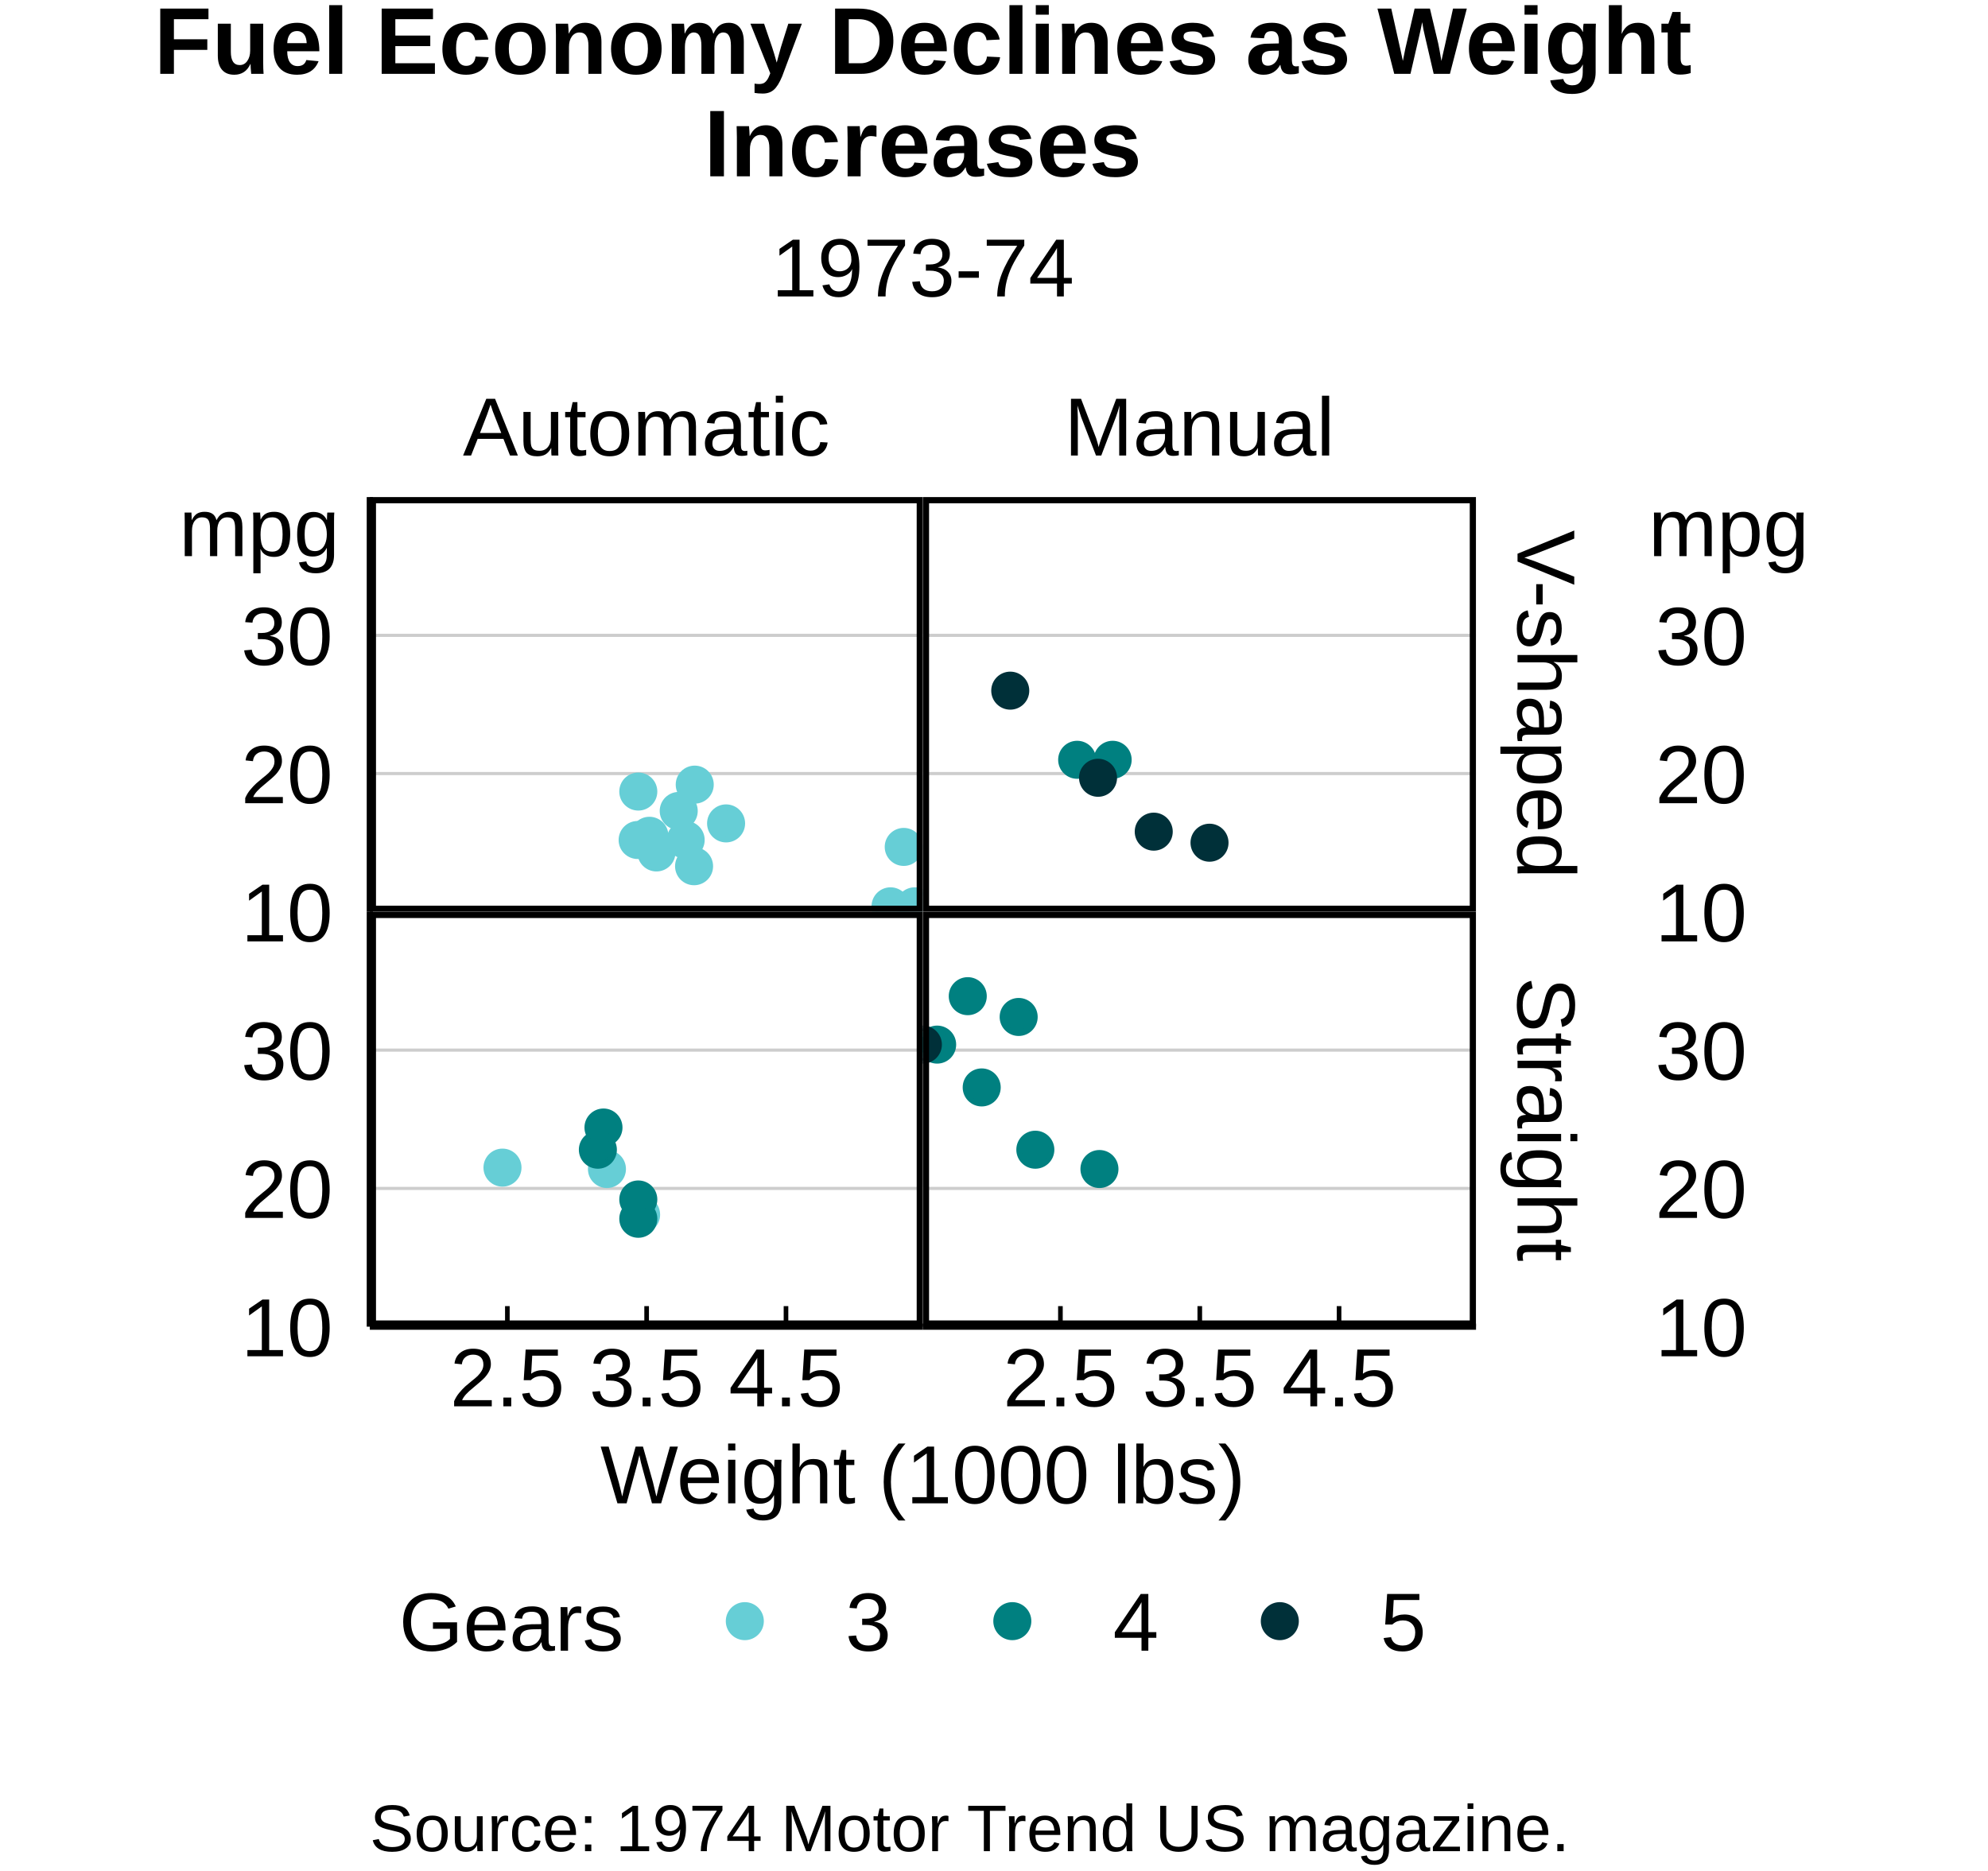
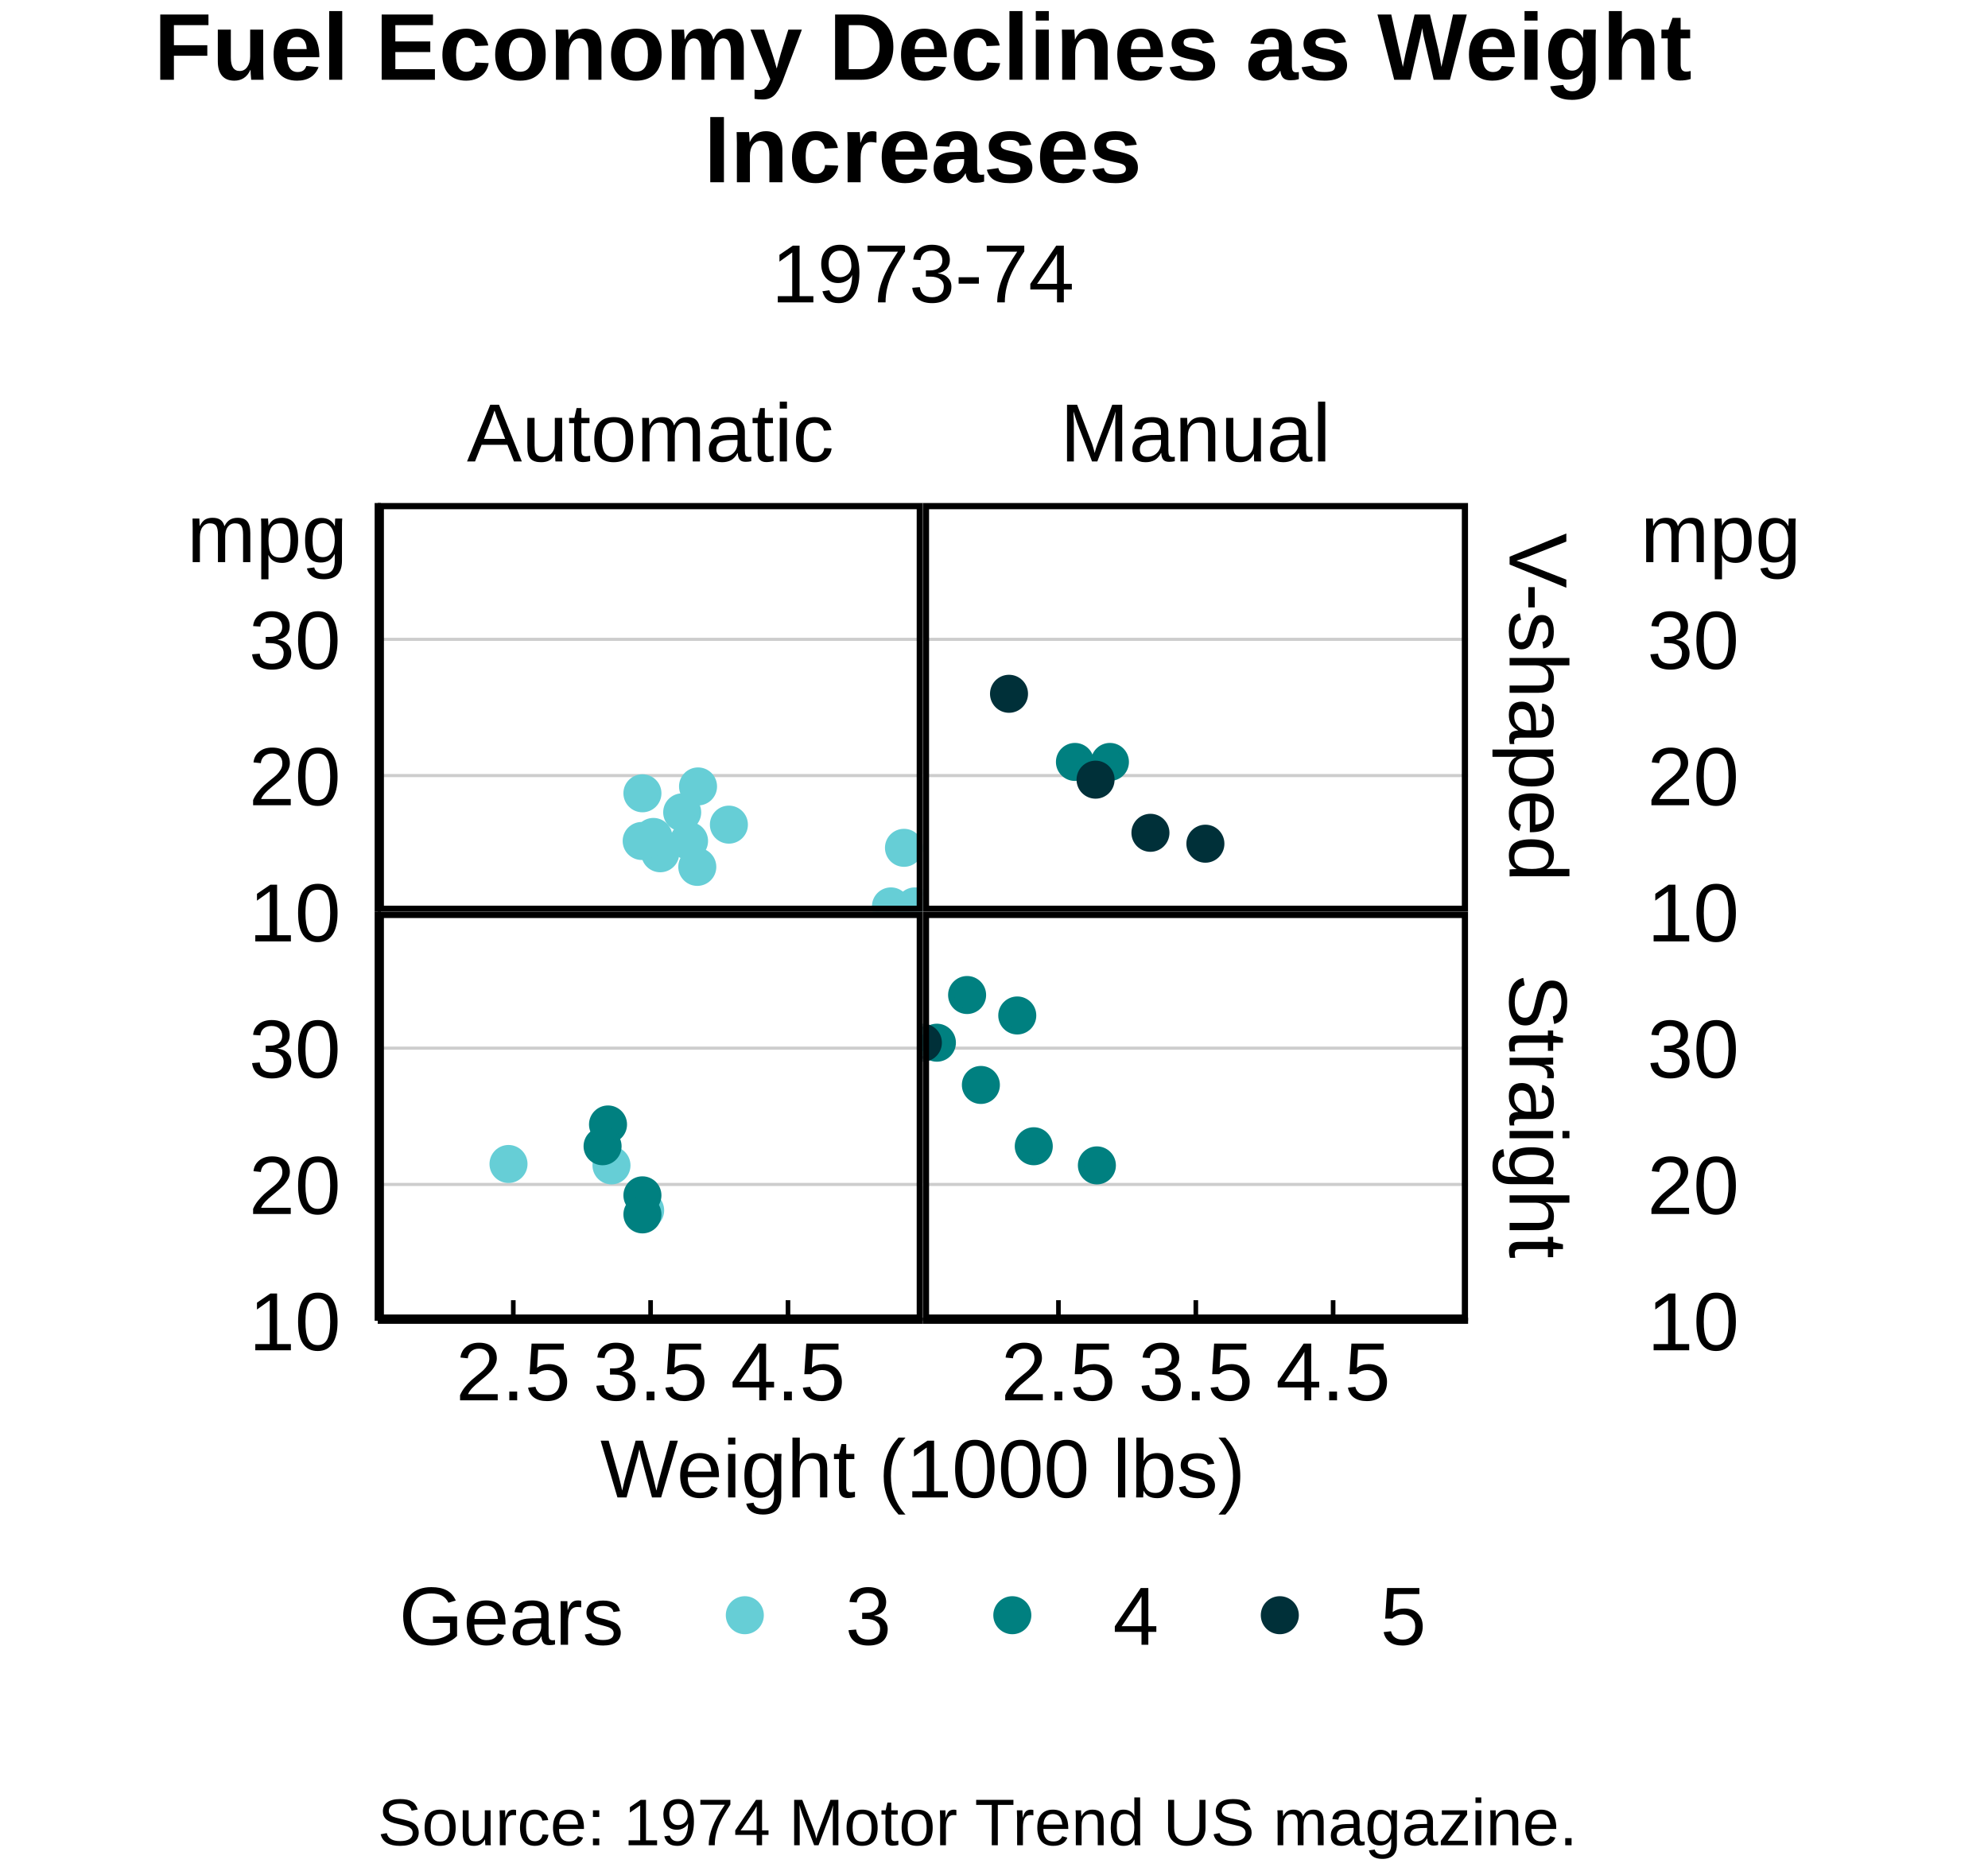
<svg xmlns="http://www.w3.org/2000/svg" class="svglite" width="240.94pt" height="226.77pt" viewBox="0 0 240.94 226.77">
  <defs>
    <style type="text/css">
    .svglite line, .svglite polyline, .svglite polygon, .svglite path, .svglite rect, .svglite circle {
      fill: none;
      stroke: #000000;
      stroke-linecap: round;
      stroke-linejoin: round;
      stroke-miterlimit: 10.00;
    }
    .svglite text {
      white-space: pre;
    }
  </style>
  </defs>
  <rect width="100%" height="100%" style="stroke: none; fill: #FFFFFF;" />
  <defs>
    <clipPath id="cpMC4wMHwyNDAuOTR8MC4wMHwyMjYuNzc=">
      <rect x="0.00" y="0.00" width="240.94" height="226.77" />
    </clipPath>
  </defs>
  <g clip-path="url(#cpMC4wMHwyNDAuOTR8MC4wMHwyMjYuNzc=)">
</g>
  <defs>
-     <clipPath id="cpMTYuMDB8MjI0Ljk1fDAuMDB8MjI2Ljc3">
-       <rect x="16.00" y="0.00" width="208.95" height="226.77" />
-     </clipPath>
-   </defs>
-   <g clip-path="url(#cpMTYuMDB8MjI0Ljk1fDAuMDB8MjI2Ljc3)">
-     <rect x="16.00" y="0.00" width="208.95" height="226.77" style="stroke-width: 0.75; stroke: none; fill: #FFFFFF;" />
-   </g>
-   <g clip-path="url(#cpMC4wMHwyNDAuOTR8MC4wMHwyMjYuNzc=)">
- </g>
-   <defs>
-     <clipPath id="cpNDQuODJ8MTExLjg1fDYwLjI1fDExMC41Mg==">
-       <rect x="44.82" y="60.25" width="67.03" height="50.27" />
-     </clipPath>
-   </defs>
-   <g clip-path="url(#cpNDQuODJ8MTExLjg1fDYwLjI1fDExMC41Mg==)">
-     <rect x="44.82" y="60.25" width="67.03" height="50.27" style="stroke-width: 0.75; stroke: none; fill: #FFFFFF;" />
-     <polyline points="44.82,110.52 111.85,110.52 " style="stroke-width: 0.38; stroke: #CDCDCD; stroke-linecap: butt;" />
-     <polyline points="44.82,93.76 111.85,93.76 " style="stroke-width: 0.38; stroke: #CDCDCD; stroke-linecap: butt;" />
-     <polyline points="44.82,77.01 111.85,77.01 " style="stroke-width: 0.38; stroke: #CDCDCD; stroke-linecap: butt;" />
-     <circle cx="77.36" cy="95.94" r="1.95" style="stroke-width: 0.71; stroke: #66CED6; fill: #66CED6;" />
-     <circle cx="79.56" cy="103.32" r="1.95" style="stroke-width: 0.71; stroke: #66CED6; fill: #66CED6;" />
-     <circle cx="88.00" cy="99.80" r="1.95" style="stroke-width: 0.71; stroke: #66CED6; fill: #66CED6;" />
-     <circle cx="82.26" cy="98.29" r="1.95" style="stroke-width: 0.71; stroke: #66CED6; fill: #66CED6;" />
-     <circle cx="83.10" cy="101.81" r="1.95" style="stroke-width: 0.71; stroke: #66CED6; fill: #66CED6;" />
-     <circle cx="107.93" cy="109.85" r="1.95" style="stroke-width: 0.71; stroke: #66CED6; fill: #66CED6;" />
-     <circle cx="110.86" cy="109.85" r="1.95" style="stroke-width: 0.71; stroke: #66CED6; fill: #66CED6;" />
-     <circle cx="109.53" cy="102.65" r="1.95" style="stroke-width: 0.71; stroke: #66CED6; fill: #66CED6;" />
-     <circle cx="78.71" cy="101.30" r="1.95" style="stroke-width: 0.71; stroke: #66CED6; fill: #66CED6;" />
-     <circle cx="77.28" cy="101.81" r="1.95" style="stroke-width: 0.71; stroke: #66CED6; fill: #66CED6;" />
-     <circle cx="84.12" cy="104.99" r="1.95" style="stroke-width: 0.71; stroke: #66CED6; fill: #66CED6;" />
-     <circle cx="84.20" cy="95.10" r="1.95" style="stroke-width: 0.71; stroke: #66CED6; fill: #66CED6;" />
-     <rect x="44.82" y="60.25" width="67.03" height="50.27" style="stroke-width: 1.50;" />
-   </g>
-   <g clip-path="url(#cpMC4wMHwyNDAuOTR8MC4wMHwyMjYuNzc=)">
- </g>
-   <defs>
-     <clipPath id="cpNDQuODJ8MTExLjg1fDExMC41MnwxNjAuODA=">
-       <rect x="44.82" y="110.52" width="67.03" height="50.27" />
-     </clipPath>
-   </defs>
-   <g clip-path="url(#cpNDQuODJ8MTExLjg1fDExMC41MnwxNjAuODA=)">
-     <rect x="44.82" y="110.52" width="67.03" height="50.27" style="stroke-width: 0.75; stroke: none; fill: #FFFFFF;" />
-     <polyline points="44.82,160.80 111.85,160.80 " style="stroke-width: 0.38; stroke: #CDCDCD; stroke-linecap: butt;" />
-     <polyline points="44.82,144.04 111.85,144.04 " style="stroke-width: 0.38; stroke: #CDCDCD; stroke-linecap: butt;" />
-     <polyline points="44.82,127.28 111.85,127.28 " style="stroke-width: 0.38; stroke: #CDCDCD; stroke-linecap: butt;" />
-     <circle cx="73.56" cy="141.69" r="1.95" style="stroke-width: 0.71; stroke: #66CED6; fill: #66CED6;" />
-     <circle cx="77.70" cy="147.22" r="1.95" style="stroke-width: 0.71; stroke: #66CED6; fill: #66CED6;" />
-     <circle cx="73.14" cy="136.66" r="1.95" style="stroke-width: 0.71; stroke: #008080; fill: #008080;" />
-     <circle cx="72.46" cy="139.35" r="1.95" style="stroke-width: 0.71; stroke: #008080; fill: #008080;" />
-     <circle cx="77.36" cy="145.38" r="1.95" style="stroke-width: 0.71; stroke: #008080; fill: #008080;" />
-     <circle cx="77.36" cy="147.72" r="1.95" style="stroke-width: 0.71; stroke: #008080; fill: #008080;" />
-     <circle cx="60.90" cy="141.52" r="1.95" style="stroke-width: 0.71; stroke: #66CED6; fill: #66CED6;" />
-     <rect x="44.82" y="110.52" width="67.03" height="50.27" style="stroke-width: 1.50;" />
-   </g>
-   <g clip-path="url(#cpMC4wMHwyNDAuOTR8MC4wMHwyMjYuNzc=)">
- </g>
-   <defs>
-     <clipPath id="cpMTExLjg1fDE3OC44OXw2MC4yNXwxMTAuNTI=">
-       <rect x="111.85" y="60.25" width="67.03" height="50.27" />
-     </clipPath>
-   </defs>
-   <g clip-path="url(#cpMTExLjg1fDE3OC44OXw2MC4yNXwxMTAuNTI=)">
-     <rect x="111.85" y="60.25" width="67.03" height="50.27" style="stroke-width: 0.75; stroke: none; fill: #FFFFFF;" />
-     <polyline points="111.85,110.52 178.89,110.52 " style="stroke-width: 0.38; stroke: #CDCDCD; stroke-linecap: butt;" />
-     <polyline points="111.85,93.76 178.89,93.76 " style="stroke-width: 0.38; stroke: #CDCDCD; stroke-linecap: butt;" />
-     <polyline points="111.85,77.01 178.89,77.01 " style="stroke-width: 0.38; stroke: #CDCDCD; stroke-linecap: butt;" />
-     <circle cx="130.55" cy="92.09" r="1.95" style="stroke-width: 0.71; stroke: #008080; fill: #008080;" />
-     <circle cx="134.85" cy="92.09" r="1.95" style="stroke-width: 0.71; stroke: #008080; fill: #008080;" />
-     <circle cx="122.44" cy="83.71" r="1.95" style="stroke-width: 0.71; stroke: #003039; fill: #003039;" />
-     <circle cx="139.83" cy="100.80" r="1.95" style="stroke-width: 0.71; stroke: #003039; fill: #003039;" />
-     <circle cx="133.08" cy="94.27" r="1.95" style="stroke-width: 0.71; stroke: #003039; fill: #003039;" />
-     <circle cx="146.59" cy="102.14" r="1.95" style="stroke-width: 0.71; stroke: #003039; fill: #003039;" />
-     <rect x="111.85" y="60.25" width="67.03" height="50.27" style="stroke-width: 1.50;" />
-   </g>
-   <g clip-path="url(#cpMC4wMHwyNDAuOTR8MC4wMHwyMjYuNzc=)">
- </g>
-   <defs>
-     <clipPath id="cpMTExLjg1fDE3OC44OXwxMTAuNTJ8MTYwLjgw">
-       <rect x="111.85" y="110.52" width="67.03" height="50.27" />
-     </clipPath>
-   </defs>
-   <g clip-path="url(#cpMTExLjg1fDE3OC44OXwxMTAuNTJ8MTYwLjgw)">
-     <rect x="111.85" y="110.52" width="67.03" height="50.27" style="stroke-width: 0.75; stroke: none; fill: #FFFFFF;" />
-     <polyline points="111.85,160.80 178.89,160.80 " style="stroke-width: 0.38; stroke: #CDCDCD; stroke-linecap: butt;" />
-     <polyline points="111.85,144.04 178.89,144.04 " style="stroke-width: 0.38; stroke: #CDCDCD; stroke-linecap: butt;" />
-     <polyline points="111.85,127.28 178.89,127.28 " style="stroke-width: 0.38; stroke: #CDCDCD; stroke-linecap: butt;" />
-     <circle cx="125.48" cy="139.35" r="1.95" style="stroke-width: 0.71; stroke: #008080; fill: #008080;" />
-     <circle cx="123.46" cy="123.26" r="1.95" style="stroke-width: 0.71; stroke: #008080; fill: #008080;" />
-     <circle cx="113.58" cy="126.61" r="1.95" style="stroke-width: 0.71; stroke: #008080; fill: #008080;" />
-     <circle cx="117.29" cy="120.74" r="1.95" style="stroke-width: 0.71; stroke: #008080; fill: #008080;" />
-     <circle cx="118.98" cy="131.80" r="1.95" style="stroke-width: 0.71; stroke: #008080; fill: #008080;" />
-     <circle cx="111.85" cy="126.61" r="1.95" style="stroke-width: 0.71; stroke: #003039; fill: #003039;" />
-     <circle cx="133.25" cy="141.69" r="1.95" style="stroke-width: 0.71; stroke: #008080; fill: #008080;" />
-     <rect x="111.85" y="110.52" width="67.03" height="50.27" style="stroke-width: 1.50;" />
-   </g>
-   <g clip-path="url(#cpMC4wMHwyNDAuOTR8MC4wMHwyMjYuNzc=)">
- </g>
-   <defs>
-     <clipPath id="cpNDQuODJ8MTExLjg1fDQzLjAxfDYwLjI1">
-       <rect x="44.82" y="43.01" width="67.03" height="17.24" />
-     </clipPath>
-   </defs>
-   <g clip-path="url(#cpNDQuODJ8MTExLjg1fDQzLjAxfDYwLjI1)">
-     <text x="78.34" y="55.21" text-anchor="middle" style="font-size: 10.00px; font-family: &quot;Arial&quot;;" textLength="44.48px" lengthAdjust="spacingAndGlyphs">Automatic</text>
-   </g>
-   <g clip-path="url(#cpMC4wMHwyNDAuOTR8MC4wMHwyMjYuNzc=)">
- </g>
-   <defs>
-     <clipPath id="cpMTExLjg1fDE3OC44OXw0My4wMXw2MC4yNQ==">
-       <rect x="111.85" y="43.01" width="67.03" height="17.24" />
-     </clipPath>
-   </defs>
-   <g clip-path="url(#cpMTExLjg1fDE3OC44OXw0My4wMXw2MC4yNQ==)">
-     <text x="145.37" y="55.21" text-anchor="middle" style="font-size: 10.00px; font-family: &quot;Arial&quot;;" textLength="32.82px" lengthAdjust="spacingAndGlyphs">Manual</text>
-   </g>
-   <g clip-path="url(#cpMC4wMHwyNDAuOTR8MC4wMHwyMjYuNzc=)">
- </g>
-   <defs>
-     <clipPath id="cpMTc4Ljg5fDE5Ni4xMnw2MC4yNXwxMTAuNTI=">
-       <rect x="178.89" y="60.25" width="17.24" height="50.27" />
-     </clipPath>
-   </defs>
-   <g clip-path="url(#cpMTc4Ljg5fDE5Ni4xMnw2MC4yNXwxMTAuNTI=)">
-     <text transform="translate(183.92,85.38) rotate(90)" text-anchor="middle" style="font-size: 10.00px; font-family: &quot;Arial&quot;;" textLength="42.28px" lengthAdjust="spacingAndGlyphs">V-shaped</text>
-   </g>
-   <g clip-path="url(#cpMC4wMHwyNDAuOTR8MC4wMHwyMjYuNzc=)">
- </g>
-   <defs>
-     <clipPath id="cpMTc4Ljg5fDE5Ni4xMnwxMTAuNTJ8MTYwLjgw">
-       <rect x="178.89" y="110.52" width="17.24" height="50.27" />
-     </clipPath>
-   </defs>
-   <g clip-path="url(#cpMTc4Ljg5fDE5Ni4xMnwxMTAuNTJ8MTYwLjgw)">
-     <text transform="translate(183.92,135.66) rotate(90)" text-anchor="middle" style="font-size: 10.00px; font-family: &quot;Arial&quot;;" textLength="34.48px" lengthAdjust="spacingAndGlyphs">Straight</text>
-   </g>
-   <g clip-path="url(#cpMC4wMHwyNDAuOTR8MC4wMHwyMjYuNzc=)">
-     <polyline points="44.82,160.80 111.85,160.80 " style="stroke-width: 0.75; stroke-linecap: butt;" />
-     <polyline points="61.49,158.31 61.49,160.80 " style="stroke-width: 0.56; stroke-linecap: butt;" />
-     <polyline points="78.37,158.31 78.37,160.80 " style="stroke-width: 0.56; stroke-linecap: butt;" />
-     <polyline points="95.26,158.31 95.26,160.80 " style="stroke-width: 0.56; stroke-linecap: butt;" />
-     <text x="61.49" y="170.45" text-anchor="middle" style="font-size: 10.00px; font-family: &quot;Arial&quot;;" textLength="13.91px" lengthAdjust="spacingAndGlyphs">2.5</text>
-     <text x="78.37" y="170.45" text-anchor="middle" style="font-size: 10.00px; font-family: &quot;Arial&quot;;" textLength="13.91px" lengthAdjust="spacingAndGlyphs">3.5</text>
-     <text x="95.26" y="170.45" text-anchor="middle" style="font-size: 10.00px; font-family: &quot;Arial&quot;;" textLength="13.91px" lengthAdjust="spacingAndGlyphs">4.5</text>
-     <polyline points="111.85,160.80 178.89,160.80 " style="stroke-width: 0.75; stroke-linecap: butt;" />
-     <polyline points="128.52,158.31 128.52,160.80 " style="stroke-width: 0.56; stroke-linecap: butt;" />
-     <polyline points="145.41,158.31 145.41,160.80 " style="stroke-width: 0.56; stroke-linecap: butt;" />
-     <polyline points="162.29,158.31 162.29,160.80 " style="stroke-width: 0.56; stroke-linecap: butt;" />
-     <text x="128.52" y="170.45" text-anchor="middle" style="font-size: 10.00px; font-family: &quot;Arial&quot;;" textLength="13.91px" lengthAdjust="spacingAndGlyphs">2.5</text>
-     <text x="145.41" y="170.45" text-anchor="middle" style="font-size: 10.00px; font-family: &quot;Arial&quot;;" textLength="13.91px" lengthAdjust="spacingAndGlyphs">3.5</text>
-     <text x="162.29" y="170.45" text-anchor="middle" style="font-size: 10.00px; font-family: &quot;Arial&quot;;" textLength="13.91px" lengthAdjust="spacingAndGlyphs">4.5</text>
-     <polyline points="44.82,110.52 44.82,60.25 " style="stroke-width: 0.75; stroke-linecap: butt;" />
-     <text x="40.34" y="114.10" text-anchor="end" style="font-size: 10.00px; font-family: &quot;Arial&quot;;" textLength="11.13px" lengthAdjust="spacingAndGlyphs">10</text>
-     <text x="40.34" y="97.35" text-anchor="end" style="font-size: 10.00px; font-family: &quot;Arial&quot;;" textLength="11.13px" lengthAdjust="spacingAndGlyphs">20</text>
-     <text x="40.34" y="80.59" text-anchor="end" style="font-size: 10.00px; font-family: &quot;Arial&quot;;" textLength="11.13px" lengthAdjust="spacingAndGlyphs">30</text>
-     <polyline points="44.82,160.80 44.82,110.52 " style="stroke-width: 0.75; stroke-linecap: butt;" />
-     <text x="40.34" y="164.38" text-anchor="end" style="font-size: 10.00px; font-family: &quot;Arial&quot;;" textLength="11.13px" lengthAdjust="spacingAndGlyphs">10</text>
-     <text x="40.34" y="147.62" text-anchor="end" style="font-size: 10.00px; font-family: &quot;Arial&quot;;" textLength="11.13px" lengthAdjust="spacingAndGlyphs">20</text>
-     <text x="40.34" y="130.86" text-anchor="end" style="font-size: 10.00px; font-family: &quot;Arial&quot;;" textLength="11.13px" lengthAdjust="spacingAndGlyphs">30</text>
-     <text x="200.61" y="114.10" style="font-size: 10.00px; font-family: &quot;Arial&quot;;" textLength="11.13px" lengthAdjust="spacingAndGlyphs">10</text>
-     <text x="200.61" y="97.35" style="font-size: 10.00px; font-family: &quot;Arial&quot;;" textLength="11.13px" lengthAdjust="spacingAndGlyphs">20</text>
-     <text x="200.61" y="80.59" style="font-size: 10.00px; font-family: &quot;Arial&quot;;" textLength="11.13px" lengthAdjust="spacingAndGlyphs">30</text>
-     <text x="200.61" y="164.38" style="font-size: 10.00px; font-family: &quot;Arial&quot;;" textLength="11.13px" lengthAdjust="spacingAndGlyphs">10</text>
-     <text x="200.61" y="147.62" style="font-size: 10.00px; font-family: &quot;Arial&quot;;" textLength="11.13px" lengthAdjust="spacingAndGlyphs">20</text>
-     <text x="200.61" y="130.86" style="font-size: 10.00px; font-family: &quot;Arial&quot;;" textLength="11.13px" lengthAdjust="spacingAndGlyphs">30</text>
-     <text x="111.85" y="182.21" text-anchor="middle" style="font-size: 10.00px; font-family: &quot;Arial&quot;;" textLength="78.24px" lengthAdjust="spacingAndGlyphs">Weight (1000 lbs)</text>
-     <text x="31.43" y="67.41" text-anchor="middle" style="font-size: 10.00px; font-family: &quot;Arial&quot;;" textLength="19.46px" lengthAdjust="spacingAndGlyphs">mpg</text>
-     <text x="209.51" y="67.41" text-anchor="middle" style="font-size: 10.00px; font-family: &quot;Arial&quot;;" textLength="19.46px" lengthAdjust="spacingAndGlyphs">mpg</text>
-     <rect x="48.36" y="189.29" width="126.99" height="14.40" style="stroke-width: 0.75; stroke: none; fill: #FFFFFF;" />
-     <text x="61.98" y="200.07" text-anchor="middle" style="font-size: 10.00px; font-family: &quot;Arial&quot;;" textLength="27.24px" lengthAdjust="spacingAndGlyphs">Gears</text>
-     <rect x="83.07" y="189.29" width="14.40" height="14.40" style="stroke-width: 0.75; stroke: none; fill: #FFFFFF;" />
-     <circle cx="90.27" cy="196.49" r="1.95" style="stroke-width: 0.71; stroke: #66CED6; fill: #66CED6;" />
-     <rect x="115.49" y="189.29" width="14.40" height="14.40" style="stroke-width: 0.75; stroke: none; fill: #FFFFFF;" />
-     <circle cx="122.69" cy="196.49" r="1.95" style="stroke-width: 0.71; stroke: #008080; fill: #008080;" />
-     <rect x="147.91" y="189.29" width="14.40" height="14.40" style="stroke-width: 0.75; stroke: none; fill: #FFFFFF;" />
-     <circle cx="155.11" cy="196.49" r="1.95" style="stroke-width: 0.71; stroke: #003039; fill: #003039;" />
-     <text x="102.46" y="200.07" style="font-size: 10.00px; font-family: &quot;Arial&quot;;" textLength="5.57px" lengthAdjust="spacingAndGlyphs">3</text>
-     <text x="134.88" y="200.07" style="font-size: 10.00px; font-family: &quot;Arial&quot;;" textLength="5.57px" lengthAdjust="spacingAndGlyphs">4</text>
-     <text x="167.29" y="200.07" style="font-size: 10.00px; font-family: &quot;Arial&quot;;" textLength="5.57px" lengthAdjust="spacingAndGlyphs">5</text>
-     <text x="111.85" y="35.93" text-anchor="middle" style="font-size: 10.00px; font-family: &quot;Arial&quot;;" textLength="36.73px" lengthAdjust="spacingAndGlyphs">1973-74</text>
-     <text x="111.85" y="8.95" text-anchor="middle" style="font-size: 11.50px; font-weight: bold; font-family: &quot;Arial&quot;;" textLength="186.39px" lengthAdjust="spacingAndGlyphs">Fuel Economy Declines as Weight</text>
-     <text x="111.85" y="21.37" text-anchor="middle" style="font-size: 11.50px; font-weight: bold; font-family: &quot;Arial&quot;;" textLength="53.06px" lengthAdjust="spacingAndGlyphs">Increases</text>
-     <text x="44.82" y="224.37" style="font-size: 8.00px; font-family: &quot;Arial&quot;;" textLength="145.43px" lengthAdjust="spacingAndGlyphs">Source: 1974 Motor Trend US magazine.</text>
+     <clipPath id="cpMTYuMjR8MjI0LjcxfDAuMDB8MjI2Ljc3">
+       <rect x="16.24" y="0.00" width="208.47" height="226.77" />
+     </clipPath>
+   </defs>
+   <g clip-path="url(#cpMTYuMjR8MjI0LjcxfDAuMDB8MjI2Ljc3)">
+     <rect x="16.24" y="0.00" width="208.47" height="226.77" style="stroke-width: 0.75; stroke: none; fill: #FFFFFF;" />
+   </g>
+   <g clip-path="url(#cpMC4wMHwyNDAuOTR8MC4wMHwyMjYuNzc=)">
+ </g>
+   <defs>
+     <clipPath id="cpNDUuNzh8MTExLjg1fDYwLjk3fDExMC41Mg==">
+       <rect x="45.78" y="60.97" width="66.07" height="49.55" />
+     </clipPath>
+   </defs>
+   <g clip-path="url(#cpNDUuNzh8MTExLjg1fDYwLjk3fDExMC41Mg==)">
+     <rect x="45.78" y="60.97" width="66.07" height="49.55" style="stroke-width: 0.75; stroke: none; fill: #FFFFFF;" />
+     <polyline points="45.78,110.52 111.85,110.52 " style="stroke-width: 0.38; stroke: #CDCDCD; stroke-linecap: butt;" />
+     <polyline points="45.78,94.00 111.85,94.00 " style="stroke-width: 0.38; stroke: #CDCDCD; stroke-linecap: butt;" />
+     <polyline points="45.78,77.49 111.85,77.49 " style="stroke-width: 0.38; stroke: #CDCDCD; stroke-linecap: butt;" />
+     <circle cx="77.86" cy="96.15" r="1.95" style="stroke-width: 0.71; stroke: #66CED6; fill: #66CED6;" />
+     <circle cx="80.02" cy="103.42" r="1.95" style="stroke-width: 0.71; stroke: #66CED6; fill: #66CED6;" />
+     <circle cx="88.34" cy="99.95" r="1.95" style="stroke-width: 0.71; stroke: #66CED6; fill: #66CED6;" />
+     <circle cx="82.68" cy="98.46" r="1.95" style="stroke-width: 0.71; stroke: #66CED6; fill: #66CED6;" />
+     <circle cx="83.51" cy="101.93" r="1.95" style="stroke-width: 0.71; stroke: #66CED6; fill: #66CED6;" />
+     <circle cx="107.98" cy="109.86" r="1.95" style="stroke-width: 0.71; stroke: #66CED6; fill: #66CED6;" />
+     <circle cx="110.88" cy="109.86" r="1.95" style="stroke-width: 0.71; stroke: #66CED6; fill: #66CED6;" />
+     <circle cx="109.56" cy="102.76" r="1.95" style="stroke-width: 0.71; stroke: #66CED6; fill: #66CED6;" />
+     <circle cx="79.19" cy="101.44" r="1.95" style="stroke-width: 0.71; stroke: #66CED6; fill: #66CED6;" />
+     <circle cx="77.77" cy="101.93" r="1.95" style="stroke-width: 0.71; stroke: #66CED6; fill: #66CED6;" />
+     <circle cx="84.51" cy="105.07" r="1.95" style="stroke-width: 0.71; stroke: #66CED6; fill: #66CED6;" />
+     <circle cx="84.60" cy="95.32" r="1.95" style="stroke-width: 0.71; stroke: #66CED6; fill: #66CED6;" />
+     <rect x="45.78" y="60.97" width="66.07" height="49.55" style="stroke-width: 1.50;" />
+   </g>
+   <g clip-path="url(#cpMC4wMHwyNDAuOTR8MC4wMHwyMjYuNzc=)">
+ </g>
+   <defs>
+     <clipPath id="cpNDUuNzh8MTExLjg1fDExMC41MnwxNjAuMDg=">
+       <rect x="45.78" y="110.52" width="66.07" height="49.55" />
+     </clipPath>
+   </defs>
+   <g clip-path="url(#cpNDUuNzh8MTExLjg1fDExMC41MnwxNjAuMDg=)">
+     <rect x="45.78" y="110.52" width="66.07" height="49.55" style="stroke-width: 0.75; stroke: none; fill: #FFFFFF;" />
+     <polyline points="45.78,160.08 111.85,160.08 " style="stroke-width: 0.38; stroke: #CDCDCD; stroke-linecap: butt;" />
+     <polyline points="45.78,143.56 111.85,143.56 " style="stroke-width: 0.38; stroke: #CDCDCD; stroke-linecap: butt;" />
+     <polyline points="45.78,127.04 111.85,127.04 " style="stroke-width: 0.38; stroke: #CDCDCD; stroke-linecap: butt;" />
+     <circle cx="74.11" cy="141.25" r="1.95" style="stroke-width: 0.71; stroke: #66CED6; fill: #66CED6;" />
+     <circle cx="78.19" cy="146.70" r="1.95" style="stroke-width: 0.71; stroke: #66CED6; fill: #66CED6;" />
+     <circle cx="73.69" cy="136.29" r="1.95" style="stroke-width: 0.71; stroke: #008080; fill: #008080;" />
+     <circle cx="73.03" cy="138.93" r="1.95" style="stroke-width: 0.71; stroke: #008080; fill: #008080;" />
+     <circle cx="77.86" cy="144.88" r="1.95" style="stroke-width: 0.71; stroke: #008080; fill: #008080;" />
+     <circle cx="77.86" cy="147.19" r="1.95" style="stroke-width: 0.71; stroke: #008080; fill: #008080;" />
+     <circle cx="61.63" cy="141.08" r="1.95" style="stroke-width: 0.71; stroke: #66CED6; fill: #66CED6;" />
+     <rect x="45.78" y="110.52" width="66.07" height="49.55" style="stroke-width: 1.50;" />
+   </g>
+   <g clip-path="url(#cpMC4wMHwyNDAuOTR8MC4wMHwyMjYuNzc=)">
+ </g>
+   <defs>
+     <clipPath id="cpMTExLjg1fDE3Ny45M3w2MC45N3wxMTAuNTI=">
+       <rect x="111.85" y="60.97" width="66.07" height="49.55" />
+     </clipPath>
+   </defs>
+   <g clip-path="url(#cpMTExLjg1fDE3Ny45M3w2MC45N3wxMTAuNTI=)">
+     <rect x="111.85" y="60.97" width="66.07" height="49.55" style="stroke-width: 0.75; stroke: none; fill: #FFFFFF;" />
+     <polyline points="111.85,110.52 177.93,110.52 " style="stroke-width: 0.38; stroke: #CDCDCD; stroke-linecap: butt;" />
+     <polyline points="111.85,94.00 177.93,94.00 " style="stroke-width: 0.38; stroke: #CDCDCD; stroke-linecap: butt;" />
+     <polyline points="111.85,77.49 177.93,77.49 " style="stroke-width: 0.38; stroke: #CDCDCD; stroke-linecap: butt;" />
+     <circle cx="130.28" cy="92.35" r="1.95" style="stroke-width: 0.71; stroke: #008080; fill: #008080;" />
+     <circle cx="134.52" cy="92.35" r="1.95" style="stroke-width: 0.71; stroke: #008080; fill: #008080;" />
+     <circle cx="122.29" cy="84.09" r="1.95" style="stroke-width: 0.71; stroke: #003039; fill: #003039;" />
+     <circle cx="139.43" cy="100.94" r="1.95" style="stroke-width: 0.71; stroke: #003039; fill: #003039;" />
+     <circle cx="132.78" cy="94.50" r="1.95" style="stroke-width: 0.71; stroke: #003039; fill: #003039;" />
+     <circle cx="146.09" cy="102.26" r="1.95" style="stroke-width: 0.71; stroke: #003039; fill: #003039;" />
+     <rect x="111.85" y="60.97" width="66.07" height="49.55" style="stroke-width: 1.50;" />
+   </g>
+   <g clip-path="url(#cpMC4wMHwyNDAuOTR8MC4wMHwyMjYuNzc=)">
+ </g>
+   <defs>
+     <clipPath id="cpMTExLjg1fDE3Ny45M3wxMTAuNTJ8MTYwLjA4">
+       <rect x="111.85" y="110.52" width="66.07" height="49.55" />
+     </clipPath>
+   </defs>
+   <g clip-path="url(#cpMTExLjg1fDE3Ny45M3wxMTAuNTJ8MTYwLjA4)">
+     <rect x="111.85" y="110.52" width="66.07" height="49.55" style="stroke-width: 0.75; stroke: none; fill: #FFFFFF;" />
+     <polyline points="111.85,160.08 177.93,160.08 " style="stroke-width: 0.38; stroke: #CDCDCD; stroke-linecap: butt;" />
+     <polyline points="111.85,143.56 177.93,143.56 " style="stroke-width: 0.38; stroke: #CDCDCD; stroke-linecap: butt;" />
+     <polyline points="111.85,127.04 177.93,127.04 " style="stroke-width: 0.38; stroke: #CDCDCD; stroke-linecap: butt;" />
+     <circle cx="125.29" cy="138.93" r="1.95" style="stroke-width: 0.71; stroke: #008080; fill: #008080;" />
+     <circle cx="123.29" cy="123.08" r="1.95" style="stroke-width: 0.71; stroke: #008080; fill: #008080;" />
+     <circle cx="113.55" cy="126.38" r="1.95" style="stroke-width: 0.71; stroke: #008080; fill: #008080;" />
+     <circle cx="117.21" cy="120.60" r="1.95" style="stroke-width: 0.71; stroke: #008080; fill: #008080;" />
+     <circle cx="118.88" cy="131.50" r="1.95" style="stroke-width: 0.71; stroke: #008080; fill: #008080;" />
+     <circle cx="111.85" cy="126.38" r="1.95" style="stroke-width: 0.71; stroke: #003039; fill: #003039;" />
+     <circle cx="132.94" cy="141.25" r="1.95" style="stroke-width: 0.71; stroke: #008080; fill: #008080;" />
+     <rect x="111.85" y="110.52" width="66.07" height="49.55" style="stroke-width: 1.50;" />
+   </g>
+   <g clip-path="url(#cpMC4wMHwyNDAuOTR8MC4wMHwyMjYuNzc=)">
+ </g>
+   <defs>
+     <clipPath id="cpNDUuNzh8MTExLjg1fDQzLjczfDYwLjk3">
+       <rect x="45.78" y="43.73" width="66.07" height="17.24" />
+     </clipPath>
+   </defs>
+   <g clip-path="url(#cpNDUuNzh8MTExLjg1fDQzLjczfDYwLjk3)">
+     <text x="78.82" y="55.93" text-anchor="middle" style="font-size: 10.00px; font-family: &quot;Arial&quot;;" textLength="44.48px" lengthAdjust="spacingAndGlyphs">Automatic</text>
+   </g>
+   <g clip-path="url(#cpMC4wMHwyNDAuOTR8MC4wMHwyMjYuNzc=)">
+ </g>
+   <defs>
+     <clipPath id="cpMTExLjg1fDE3Ny45M3w0My43M3w2MC45Nw==">
+       <rect x="111.85" y="43.73" width="66.07" height="17.24" />
+     </clipPath>
+   </defs>
+   <g clip-path="url(#cpMTExLjg1fDE3Ny45M3w0My43M3w2MC45Nw==)">
+     <text x="144.89" y="55.93" text-anchor="middle" style="font-size: 10.00px; font-family: &quot;Arial&quot;;" textLength="32.82px" lengthAdjust="spacingAndGlyphs">Manual</text>
+   </g>
+   <g clip-path="url(#cpMC4wMHwyNDAuOTR8MC4wMHwyMjYuNzc=)">
+ </g>
+   <defs>
+     <clipPath id="cpMTc3LjkzfDE5NS4xNnw2MC45N3wxMTAuNTI=">
+       <rect x="177.93" y="60.97" width="17.24" height="49.55" />
+     </clipPath>
+   </defs>
+   <g clip-path="url(#cpMTc3LjkzfDE5NS4xNnw2MC45N3wxMTAuNTI=)">
+     <text transform="translate(182.96,85.74) rotate(90)" text-anchor="middle" style="font-size: 10.00px; font-family: &quot;Arial&quot;;" textLength="42.28px" lengthAdjust="spacingAndGlyphs">V-shaped</text>
+   </g>
+   <g clip-path="url(#cpMC4wMHwyNDAuOTR8MC4wMHwyMjYuNzc=)">
+ </g>
+   <defs>
+     <clipPath id="cpMTc3LjkzfDE5NS4xNnwxMTAuNTJ8MTYwLjA4">
+       <rect x="177.93" y="110.52" width="17.24" height="49.55" />
+     </clipPath>
+   </defs>
+   <g clip-path="url(#cpMTc3LjkzfDE5NS4xNnwxMTAuNTJ8MTYwLjA4)">
+     <text transform="translate(182.96,135.30) rotate(90)" text-anchor="middle" style="font-size: 10.00px; font-family: &quot;Arial&quot;;" textLength="34.48px" lengthAdjust="spacingAndGlyphs">Straight</text>
+   </g>
+   <g clip-path="url(#cpMC4wMHwyNDAuOTR8MC4wMHwyMjYuNzc=)">
+     <polyline points="45.78,160.08 111.85,160.08 " style="stroke-width: 0.75; stroke-linecap: butt;" />
+     <polyline points="62.21,157.59 62.21,160.08 " style="stroke-width: 0.56; stroke-linecap: butt;" />
+     <polyline points="78.85,157.59 78.85,160.08 " style="stroke-width: 0.56; stroke-linecap: butt;" />
+     <polyline points="95.50,157.59 95.50,160.08 " style="stroke-width: 0.56; stroke-linecap: butt;" />
+     <text x="62.21" y="169.73" text-anchor="middle" style="font-size: 10.00px; font-family: &quot;Arial&quot;;" textLength="13.91px" lengthAdjust="spacingAndGlyphs">2.5</text>
+     <text x="78.85" y="169.73" text-anchor="middle" style="font-size: 10.00px; font-family: &quot;Arial&quot;;" textLength="13.91px" lengthAdjust="spacingAndGlyphs">3.5</text>
+     <text x="95.50" y="169.73" text-anchor="middle" style="font-size: 10.00px; font-family: &quot;Arial&quot;;" textLength="13.91px" lengthAdjust="spacingAndGlyphs">4.5</text>
+     <polyline points="111.85,160.08 177.93,160.08 " style="stroke-width: 0.75; stroke-linecap: butt;" />
+     <polyline points="128.28,157.59 128.28,160.08 " style="stroke-width: 0.56; stroke-linecap: butt;" />
+     <polyline points="144.93,157.59 144.93,160.08 " style="stroke-width: 0.56; stroke-linecap: butt;" />
+     <polyline points="161.57,157.59 161.57,160.08 " style="stroke-width: 0.56; stroke-linecap: butt;" />
+     <text x="128.28" y="169.73" text-anchor="middle" style="font-size: 10.00px; font-family: &quot;Arial&quot;;" textLength="13.91px" lengthAdjust="spacingAndGlyphs">2.5</text>
+     <text x="144.93" y="169.73" text-anchor="middle" style="font-size: 10.00px; font-family: &quot;Arial&quot;;" textLength="13.91px" lengthAdjust="spacingAndGlyphs">3.5</text>
+     <text x="161.57" y="169.73" text-anchor="middle" style="font-size: 10.00px; font-family: &quot;Arial&quot;;" textLength="13.91px" lengthAdjust="spacingAndGlyphs">4.5</text>
+     <polyline points="45.78,110.52 45.78,60.97 " style="stroke-width: 0.75; stroke-linecap: butt;" />
+     <text x="41.30" y="114.10" text-anchor="end" style="font-size: 10.00px; font-family: &quot;Arial&quot;;" textLength="11.13px" lengthAdjust="spacingAndGlyphs">10</text>
+     <text x="41.30" y="97.59" text-anchor="end" style="font-size: 10.00px; font-family: &quot;Arial&quot;;" textLength="11.13px" lengthAdjust="spacingAndGlyphs">20</text>
+     <text x="41.30" y="81.07" text-anchor="end" style="font-size: 10.00px; font-family: &quot;Arial&quot;;" textLength="11.13px" lengthAdjust="spacingAndGlyphs">30</text>
+     <polyline points="45.78,160.08 45.78,110.52 " style="stroke-width: 0.75; stroke-linecap: butt;" />
+     <text x="41.30" y="163.66" text-anchor="end" style="font-size: 10.00px; font-family: &quot;Arial&quot;;" textLength="11.13px" lengthAdjust="spacingAndGlyphs">10</text>
+     <text x="41.30" y="147.14" text-anchor="end" style="font-size: 10.00px; font-family: &quot;Arial&quot;;" textLength="11.13px" lengthAdjust="spacingAndGlyphs">20</text>
+     <text x="41.30" y="130.62" text-anchor="end" style="font-size: 10.00px; font-family: &quot;Arial&quot;;" textLength="11.13px" lengthAdjust="spacingAndGlyphs">30</text>
+     <text x="199.65" y="114.10" style="font-size: 10.00px; font-family: &quot;Arial&quot;;" textLength="11.13px" lengthAdjust="spacingAndGlyphs">10</text>
+     <text x="199.65" y="97.59" style="font-size: 10.00px; font-family: &quot;Arial&quot;;" textLength="11.13px" lengthAdjust="spacingAndGlyphs">20</text>
+     <text x="199.65" y="81.07" style="font-size: 10.00px; font-family: &quot;Arial&quot;;" textLength="11.13px" lengthAdjust="spacingAndGlyphs">30</text>
+     <text x="199.65" y="163.66" style="font-size: 10.00px; font-family: &quot;Arial&quot;;" textLength="11.13px" lengthAdjust="spacingAndGlyphs">10</text>
+     <text x="199.65" y="147.14" style="font-size: 10.00px; font-family: &quot;Arial&quot;;" textLength="11.13px" lengthAdjust="spacingAndGlyphs">20</text>
+     <text x="199.65" y="130.62" style="font-size: 10.00px; font-family: &quot;Arial&quot;;" textLength="11.13px" lengthAdjust="spacingAndGlyphs">30</text>
+     <text x="111.85" y="181.49" text-anchor="middle" style="font-size: 10.00px; font-family: &quot;Arial&quot;;" textLength="78.24px" lengthAdjust="spacingAndGlyphs">Weight (1000 lbs)</text>
+     <text x="32.39" y="68.13" text-anchor="middle" style="font-size: 10.00px; font-family: &quot;Arial&quot;;" textLength="19.46px" lengthAdjust="spacingAndGlyphs">mpg</text>
+     <text x="208.55" y="68.13" text-anchor="middle" style="font-size: 10.00px; font-family: &quot;Arial&quot;;" textLength="19.46px" lengthAdjust="spacingAndGlyphs">mpg</text>
+     <rect x="48.36" y="188.57" width="126.99" height="14.40" style="stroke-width: 0.75; stroke: none; fill: #FFFFFF;" />
+     <text x="61.98" y="199.35" text-anchor="middle" style="font-size: 10.00px; font-family: &quot;Arial&quot;;" textLength="27.24px" lengthAdjust="spacingAndGlyphs">Gears</text>
+     <rect x="83.07" y="188.57" width="14.40" height="14.40" style="stroke-width: 0.75; stroke: none; fill: #FFFFFF;" />
+     <circle cx="90.27" cy="195.77" r="1.95" style="stroke-width: 0.71; stroke: #66CED6; fill: #66CED6;" />
+     <rect x="115.49" y="188.57" width="14.40" height="14.40" style="stroke-width: 0.75; stroke: none; fill: #FFFFFF;" />
+     <circle cx="122.69" cy="195.77" r="1.95" style="stroke-width: 0.71; stroke: #008080; fill: #008080;" />
+     <rect x="147.91" y="188.57" width="14.40" height="14.40" style="stroke-width: 0.75; stroke: none; fill: #FFFFFF;" />
+     <circle cx="155.11" cy="195.77" r="1.95" style="stroke-width: 0.71; stroke: #003039; fill: #003039;" />
+     <text x="102.46" y="199.35" style="font-size: 10.00px; font-family: &quot;Arial&quot;;" textLength="5.57px" lengthAdjust="spacingAndGlyphs">3</text>
+     <text x="134.88" y="199.35" style="font-size: 10.00px; font-family: &quot;Arial&quot;;" textLength="5.57px" lengthAdjust="spacingAndGlyphs">4</text>
+     <text x="167.29" y="199.35" style="font-size: 10.00px; font-family: &quot;Arial&quot;;" textLength="5.57px" lengthAdjust="spacingAndGlyphs">5</text>
+     <text x="111.85" y="36.65" text-anchor="middle" style="font-size: 10.00px; font-family: &quot;Arial&quot;;" textLength="36.73px" lengthAdjust="spacingAndGlyphs">1973-74</text>
+     <text x="111.85" y="9.67" text-anchor="middle" style="font-size: 11.50px; font-weight: bold; font-family: &quot;Arial&quot;;" textLength="186.39px" lengthAdjust="spacingAndGlyphs">Fuel Economy Declines as Weight</text>
+     <text x="111.85" y="22.09" text-anchor="middle" style="font-size: 11.50px; font-weight: bold; font-family: &quot;Arial&quot;;" textLength="53.06px" lengthAdjust="spacingAndGlyphs">Increases</text>
+     <text x="45.78" y="223.65" style="font-size: 8.00px; font-family: &quot;Arial&quot;;" textLength="145.43px" lengthAdjust="spacingAndGlyphs">Source: 1974 Motor Trend US magazine.</text>
  </g>
</svg>
